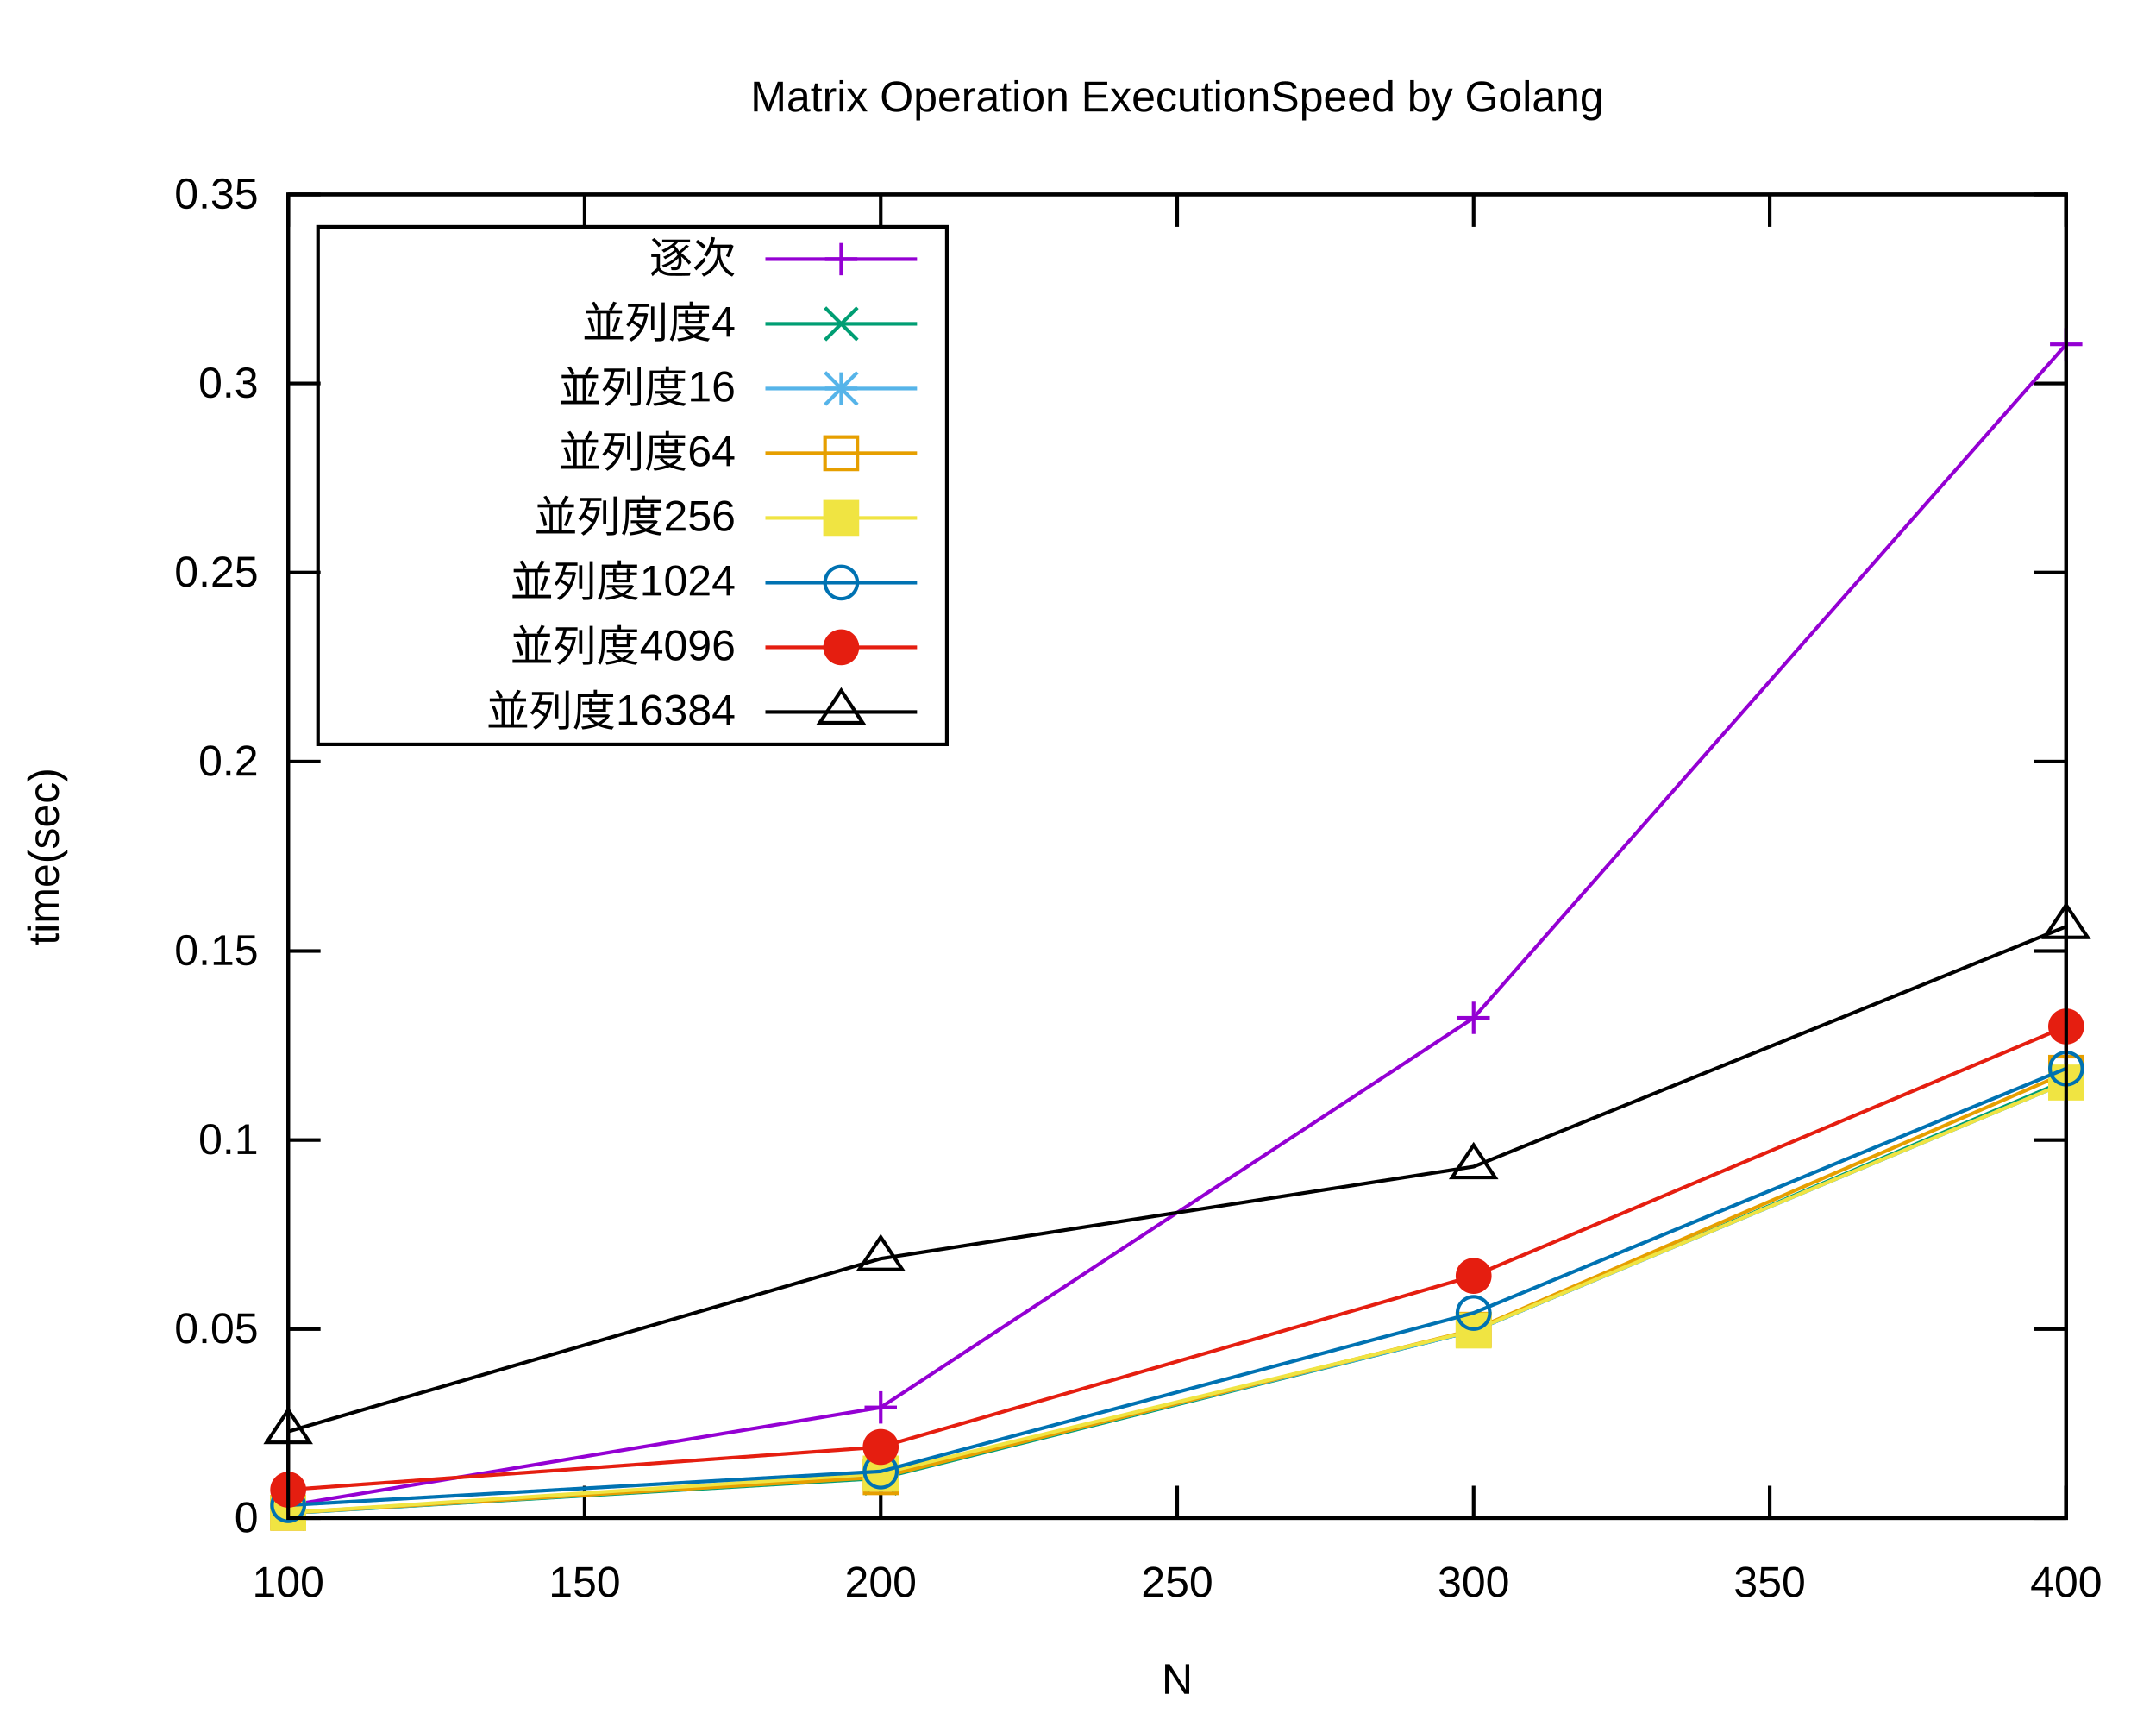
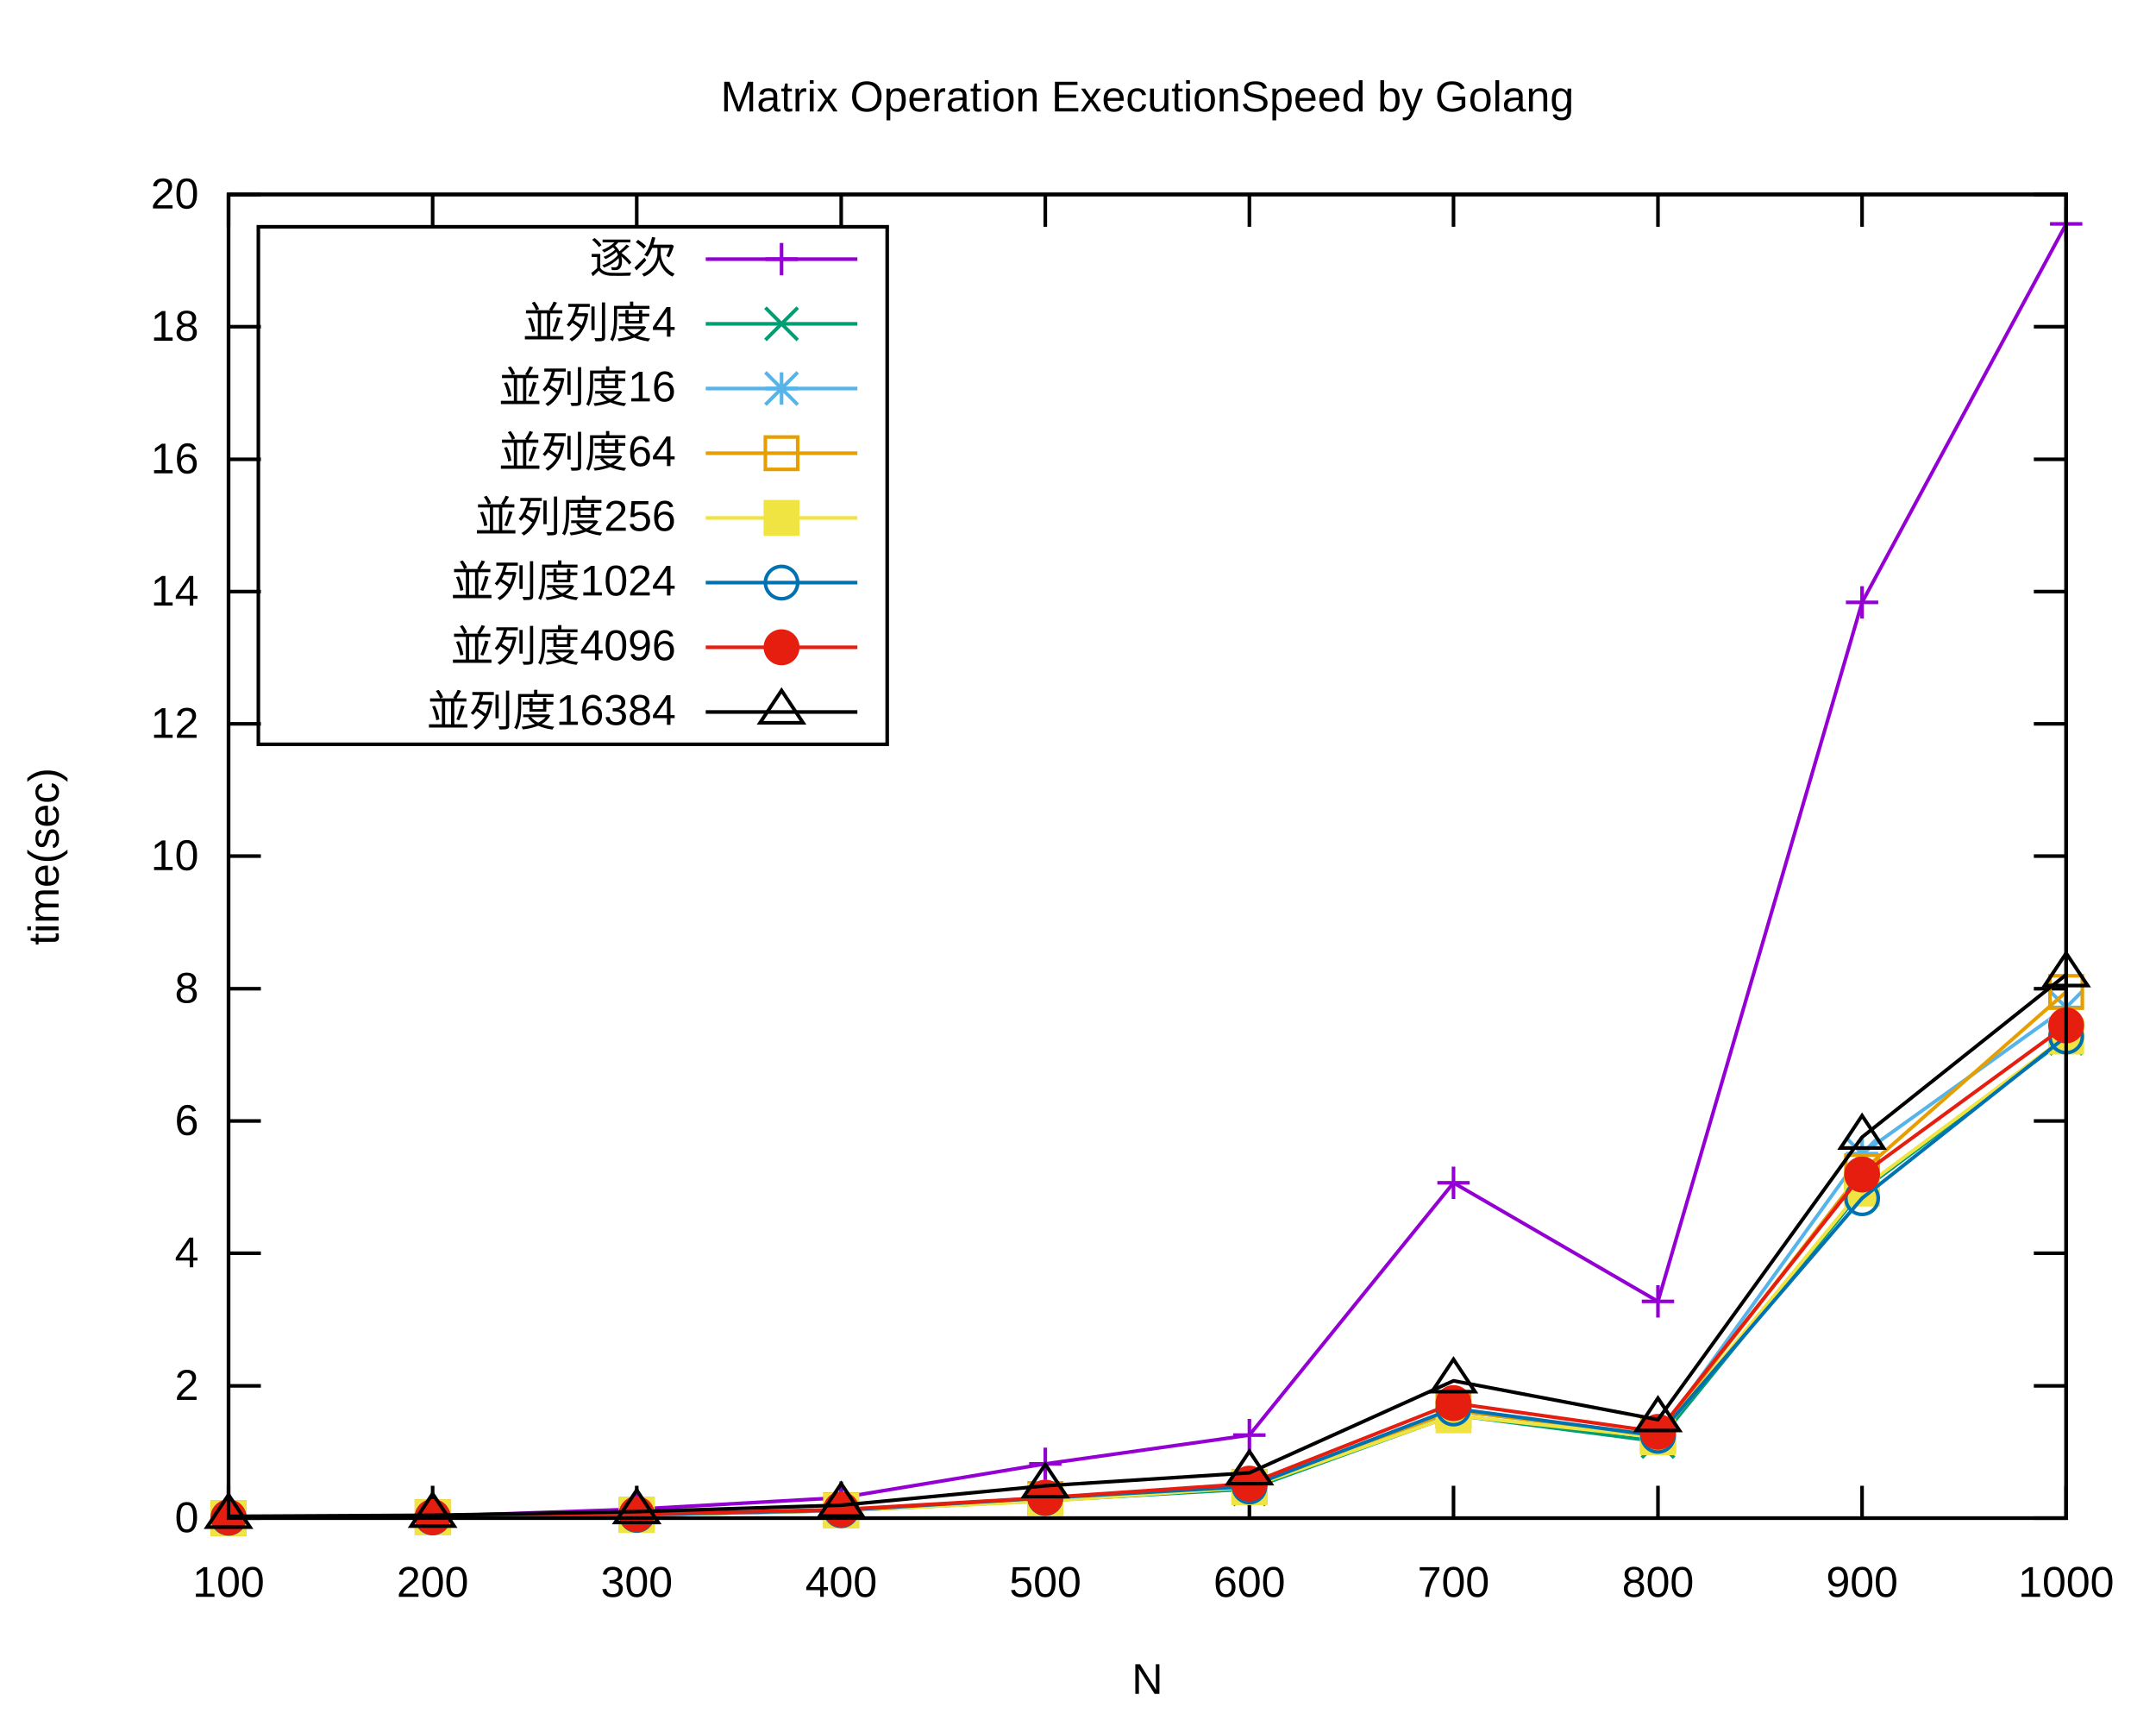
<svg xmlns="http://www.w3.org/2000/svg" xmlns:xlink="http://www.w3.org/1999/xlink" width="600" height="480" viewBox="0 0 600 480">
  <g id="gnuplot_canvas">
    <rect x="0" y="0" width="600" height="480" fill="none" />
    <defs>
      <circle id="gpDot" r="0.5" stroke-width="0.5" />
      <path id="gpPt0" stroke-width="0.222" stroke="currentColor" d="M-1,0 h2 M0,-1 v2" />
      <path id="gpPt1" stroke-width="0.222" stroke="currentColor" d="M-1,-1 L1,1 M1,-1 L-1,1" />
      <path id="gpPt2" stroke-width="0.222" stroke="currentColor" d="M-1,0 L1,0 M0,-1 L0,1 M-1,-1 L1,1 M-1,1 L1,-1" />
      <rect id="gpPt3" stroke-width="0.222" stroke="currentColor" x="-1" y="-1" width="2" height="2" />
      <rect id="gpPt4" stroke-width="0.222" stroke="currentColor" fill="currentColor" x="-1" y="-1" width="2" height="2" />
      <circle id="gpPt5" stroke-width="0.222" stroke="currentColor" cx="0" cy="0" r="1" />
      <use xlink:href="#gpPt5" id="gpPt6" fill="currentColor" stroke="none" />
      <path id="gpPt7" stroke-width="0.222" stroke="currentColor" d="M0,-1.33 L-1.33,0.67 L1.33,0.67 z" />
      <use xlink:href="#gpPt7" id="gpPt8" fill="currentColor" stroke="none" />
      <use xlink:href="#gpPt7" id="gpPt9" stroke="currentColor" transform="rotate(180)" />
      <use xlink:href="#gpPt9" id="gpPt10" fill="currentColor" stroke="none" />
      <use xlink:href="#gpPt3" id="gpPt11" stroke="currentColor" transform="rotate(45)" />
      <use xlink:href="#gpPt11" id="gpPt12" fill="currentColor" stroke="none" />
      <path id="gpPt13" stroke-width="0.222" stroke="currentColor" d="M0,1.330 L1.265,0.411 L0.782,-1.067 L-0.782,-1.076 L-1.265,0.411 z" />
      <use xlink:href="#gpPt13" id="gpPt14" fill="currentColor" stroke="none" />
      <filter id="textbox" filterUnits="objectBoundingBox" x="0" y="0" height="1" width="1">
        <feFlood flood-color="white" flood-opacity="1" result="bgnd" />
        <feComposite in="SourceGraphic" in2="bgnd" operator="atop" />
      </filter>
      <filter id="greybox" filterUnits="objectBoundingBox" x="0" y="0" height="1" width="1">
        <feFlood flood-color="lightgrey" flood-opacity="1" result="grey" />
        <feComposite in="SourceGraphic" in2="grey" operator="atop" />
      </filter>
    </defs>
    <g fill="none" color="white" stroke="currentColor" stroke-width="1.00" stroke-linecap="butt" stroke-linejoin="miter">
</g>
    <g fill="none" color="black" stroke="currentColor" stroke-width="1.00" stroke-linecap="butt" stroke-linejoin="miter">
-       <path stroke="black" d="M80.2,422.4 L89.2,422.4 M575.0,422.4 L566.0,422.4  " />
-       <g transform="translate(71.9,426.3)" stroke="none" fill="black" font-family="Arial" font-size="12.00" text-anchor="end">
+       <path stroke="black" d="M63.6,422.4 L72.6,422.4 M575.0,422.4 L566.0,422.4  " />
+       <g transform="translate(55.3,426.3)" stroke="none" fill="black" font-family="Arial" font-size="12.00" text-anchor="end">
        <text>
          <tspan font-family="Arial"> 0</tspan>
        </text>
      </g>
    </g>
    <g fill="none" color="black" stroke="currentColor" stroke-width="1.00" stroke-linecap="butt" stroke-linejoin="miter">
-       <path stroke="black" d="M80.2,369.8 L89.2,369.8 M575.0,369.8 L566.0,369.8  " />
-       <g transform="translate(71.9,373.7)" stroke="none" fill="black" font-family="Arial" font-size="12.00" text-anchor="end">
-         <text>
-           <tspan font-family="Arial"> 0.05</tspan>
-         </text>
-       </g>
-     </g>
-     <g fill="none" color="black" stroke="currentColor" stroke-width="1.00" stroke-linecap="butt" stroke-linejoin="miter">
-       <path stroke="black" d="M80.2,317.2 L89.2,317.2 M575.0,317.2 L566.0,317.2  " />
-       <g transform="translate(71.9,321.1)" stroke="none" fill="black" font-family="Arial" font-size="12.00" text-anchor="end">
-         <text>
-           <tspan font-family="Arial"> 0.1</tspan>
-         </text>
-       </g>
-     </g>
-     <g fill="none" color="black" stroke="currentColor" stroke-width="1.00" stroke-linecap="butt" stroke-linejoin="miter">
-       <path stroke="black" d="M80.2,264.6 L89.2,264.6 M575.0,264.6 L566.0,264.6  " />
-       <g transform="translate(71.9,268.5)" stroke="none" fill="black" font-family="Arial" font-size="12.00" text-anchor="end">
-         <text>
-           <tspan font-family="Arial"> 0.15</tspan>
-         </text>
-       </g>
-     </g>
-     <g fill="none" color="black" stroke="currentColor" stroke-width="1.00" stroke-linecap="butt" stroke-linejoin="miter">
-       <path stroke="black" d="M80.2,211.9 L89.2,211.9 M575.0,211.9 L566.0,211.9  " />
-       <g transform="translate(71.9,215.8)" stroke="none" fill="black" font-family="Arial" font-size="12.00" text-anchor="end">
-         <text>
-           <tspan font-family="Arial"> 0.2</tspan>
-         </text>
-       </g>
-     </g>
-     <g fill="none" color="black" stroke="currentColor" stroke-width="1.00" stroke-linecap="butt" stroke-linejoin="miter">
-       <path stroke="black" d="M80.2,159.3 L89.2,159.3 M575.0,159.3 L566.0,159.3  " />
-       <g transform="translate(71.9,163.2)" stroke="none" fill="black" font-family="Arial" font-size="12.00" text-anchor="end">
-         <text>
-           <tspan font-family="Arial"> 0.25</tspan>
-         </text>
-       </g>
-     </g>
-     <g fill="none" color="black" stroke="currentColor" stroke-width="1.00" stroke-linecap="butt" stroke-linejoin="miter">
-       <path stroke="black" d="M80.2,106.7 L89.2,106.7 M575.0,106.7 L566.0,106.7  " />
-       <g transform="translate(71.9,110.6)" stroke="none" fill="black" font-family="Arial" font-size="12.00" text-anchor="end">
-         <text>
-           <tspan font-family="Arial"> 0.3</tspan>
-         </text>
-       </g>
-     </g>
-     <g fill="none" color="black" stroke="currentColor" stroke-width="1.00" stroke-linecap="butt" stroke-linejoin="miter">
-       <path stroke="black" d="M80.2,54.1 L89.2,54.1 M575.0,54.1 L566.0,54.1  " />
-       <g transform="translate(71.9,58.0)" stroke="none" fill="black" font-family="Arial" font-size="12.00" text-anchor="end">
-         <text>
-           <tspan font-family="Arial"> 0.35</tspan>
-         </text>
-       </g>
-     </g>
-     <g fill="none" color="black" stroke="currentColor" stroke-width="1.00" stroke-linecap="butt" stroke-linejoin="miter">
-       <path stroke="black" d="M80.2,422.4 L80.2,413.4 M80.2,54.1 L80.2,63.1  " />
-       <g transform="translate(80.2,444.3)" stroke="none" fill="black" font-family="Arial" font-size="12.00" text-anchor="middle">
+       <path stroke="black" d="M63.6,385.6 L72.6,385.6 M575.0,385.6 L566.0,385.6  " />
+       <g transform="translate(55.3,389.5)" stroke="none" fill="black" font-family="Arial" font-size="12.00" text-anchor="end">
+         <text>
+           <tspan font-family="Arial"> 2</tspan>
+         </text>
+       </g>
+     </g>
+     <g fill="none" color="black" stroke="currentColor" stroke-width="1.00" stroke-linecap="butt" stroke-linejoin="miter">
+       <path stroke="black" d="M63.6,348.7 L72.6,348.7 M575.0,348.7 L566.0,348.7  " />
+       <g transform="translate(55.3,352.6)" stroke="none" fill="black" font-family="Arial" font-size="12.00" text-anchor="end">
+         <text>
+           <tspan font-family="Arial"> 4</tspan>
+         </text>
+       </g>
+     </g>
+     <g fill="none" color="black" stroke="currentColor" stroke-width="1.00" stroke-linecap="butt" stroke-linejoin="miter">
+       <path stroke="black" d="M63.6,311.9 L72.6,311.9 M575.0,311.9 L566.0,311.9  " />
+       <g transform="translate(55.3,315.8)" stroke="none" fill="black" font-family="Arial" font-size="12.00" text-anchor="end">
+         <text>
+           <tspan font-family="Arial"> 6</tspan>
+         </text>
+       </g>
+     </g>
+     <g fill="none" color="black" stroke="currentColor" stroke-width="1.00" stroke-linecap="butt" stroke-linejoin="miter">
+       <path stroke="black" d="M63.6,275.1 L72.6,275.1 M575.0,275.1 L566.0,275.1  " />
+       <g transform="translate(55.3,279.0)" stroke="none" fill="black" font-family="Arial" font-size="12.00" text-anchor="end">
+         <text>
+           <tspan font-family="Arial"> 8</tspan>
+         </text>
+       </g>
+     </g>
+     <g fill="none" color="black" stroke="currentColor" stroke-width="1.00" stroke-linecap="butt" stroke-linejoin="miter">
+       <path stroke="black" d="M63.6,238.2 L72.6,238.2 M575.0,238.2 L566.0,238.2  " />
+       <g transform="translate(55.3,242.1)" stroke="none" fill="black" font-family="Arial" font-size="12.00" text-anchor="end">
+         <text>
+           <tspan font-family="Arial"> 10</tspan>
+         </text>
+       </g>
+     </g>
+     <g fill="none" color="black" stroke="currentColor" stroke-width="1.00" stroke-linecap="butt" stroke-linejoin="miter">
+       <path stroke="black" d="M63.6,201.4 L72.6,201.4 M575.0,201.4 L566.0,201.4  " />
+       <g transform="translate(55.3,205.3)" stroke="none" fill="black" font-family="Arial" font-size="12.00" text-anchor="end">
+         <text>
+           <tspan font-family="Arial"> 12</tspan>
+         </text>
+       </g>
+     </g>
+     <g fill="none" color="black" stroke="currentColor" stroke-width="1.00" stroke-linecap="butt" stroke-linejoin="miter">
+       <path stroke="black" d="M63.6,164.6 L72.6,164.6 M575.0,164.6 L566.0,164.6  " />
+       <g transform="translate(55.3,168.5)" stroke="none" fill="black" font-family="Arial" font-size="12.00" text-anchor="end">
+         <text>
+           <tspan font-family="Arial"> 14</tspan>
+         </text>
+       </g>
+     </g>
+     <g fill="none" color="black" stroke="currentColor" stroke-width="1.00" stroke-linecap="butt" stroke-linejoin="miter">
+       <path stroke="black" d="M63.6,127.8 L72.6,127.8 M575.0,127.8 L566.0,127.8  " />
+       <g transform="translate(55.3,131.7)" stroke="none" fill="black" font-family="Arial" font-size="12.00" text-anchor="end">
+         <text>
+           <tspan font-family="Arial"> 16</tspan>
+         </text>
+       </g>
+     </g>
+     <g fill="none" color="black" stroke="currentColor" stroke-width="1.00" stroke-linecap="butt" stroke-linejoin="miter">
+       <path stroke="black" d="M63.6,90.9 L72.6,90.9 M575.0,90.9 L566.0,90.9  " />
+       <g transform="translate(55.3,94.8)" stroke="none" fill="black" font-family="Arial" font-size="12.00" text-anchor="end">
+         <text>
+           <tspan font-family="Arial"> 18</tspan>
+         </text>
+       </g>
+     </g>
+     <g fill="none" color="black" stroke="currentColor" stroke-width="1.00" stroke-linecap="butt" stroke-linejoin="miter">
+       <path stroke="black" d="M63.6,54.1 L72.6,54.1 M575.0,54.1 L566.0,54.1  " />
+       <g transform="translate(55.3,58.0)" stroke="none" fill="black" font-family="Arial" font-size="12.00" text-anchor="end">
+         <text>
+           <tspan font-family="Arial"> 20</tspan>
+         </text>
+       </g>
+     </g>
+     <g fill="none" color="black" stroke="currentColor" stroke-width="1.00" stroke-linecap="butt" stroke-linejoin="miter">
+       <path stroke="black" d="M63.6,422.4 L63.6,413.4 M63.6,54.1 L63.6,63.1  " />
+       <g transform="translate(63.6,444.3)" stroke="none" fill="black" font-family="Arial" font-size="12.00" text-anchor="middle">
        <text>
          <tspan font-family="Arial"> 100</tspan>
        </text>
      </g>
    </g>
    <g fill="none" color="black" stroke="currentColor" stroke-width="1.00" stroke-linecap="butt" stroke-linejoin="miter">
-       <path stroke="black" d="M162.7,422.4 L162.7,413.4 M162.7,54.1 L162.7,63.1  " />
-       <g transform="translate(162.7,444.3)" stroke="none" fill="black" font-family="Arial" font-size="12.00" text-anchor="middle">
-         <text>
-           <tspan font-family="Arial"> 150</tspan>
-         </text>
-       </g>
-     </g>
-     <g fill="none" color="black" stroke="currentColor" stroke-width="1.00" stroke-linecap="butt" stroke-linejoin="miter">
-       <path stroke="black" d="M245.1,422.4 L245.1,413.4 M245.1,54.1 L245.1,63.1  " />
-       <g transform="translate(245.1,444.3)" stroke="none" fill="black" font-family="Arial" font-size="12.00" text-anchor="middle">
+       <path stroke="black" d="M120.4,422.4 L120.4,413.4 M120.4,54.1 L120.4,63.1  " />
+       <g transform="translate(120.4,444.3)" stroke="none" fill="black" font-family="Arial" font-size="12.00" text-anchor="middle">
        <text>
          <tspan font-family="Arial"> 200</tspan>
        </text>
      </g>
    </g>
    <g fill="none" color="black" stroke="currentColor" stroke-width="1.00" stroke-linecap="butt" stroke-linejoin="miter">
-       <path stroke="black" d="M327.6,422.4 L327.6,413.4 M327.6,54.1 L327.6,63.1  " />
-       <g transform="translate(327.6,444.3)" stroke="none" fill="black" font-family="Arial" font-size="12.00" text-anchor="middle">
-         <text>
-           <tspan font-family="Arial"> 250</tspan>
-         </text>
-       </g>
-     </g>
-     <g fill="none" color="black" stroke="currentColor" stroke-width="1.00" stroke-linecap="butt" stroke-linejoin="miter">
-       <path stroke="black" d="M410.1,422.4 L410.1,413.4 M410.1,54.1 L410.1,63.1  " />
-       <g transform="translate(410.1,444.3)" stroke="none" fill="black" font-family="Arial" font-size="12.00" text-anchor="middle">
+       <path stroke="black" d="M177.2,422.4 L177.2,413.4 M177.2,54.1 L177.2,63.1  " />
+       <g transform="translate(177.2,444.3)" stroke="none" fill="black" font-family="Arial" font-size="12.00" text-anchor="middle">
        <text>
          <tspan font-family="Arial"> 300</tspan>
        </text>
      </g>
    </g>
    <g fill="none" color="black" stroke="currentColor" stroke-width="1.00" stroke-linecap="butt" stroke-linejoin="miter">
-       <path stroke="black" d="M492.5,422.4 L492.5,413.4 M492.5,54.1 L492.5,63.1  " />
-       <g transform="translate(492.5,444.3)" stroke="none" fill="black" font-family="Arial" font-size="12.00" text-anchor="middle">
-         <text>
-           <tspan font-family="Arial"> 350</tspan>
+       <path stroke="black" d="M234.1,422.4 L234.1,413.4 M234.1,54.1 L234.1,63.1  " />
+       <g transform="translate(234.1,444.3)" stroke="none" fill="black" font-family="Arial" font-size="12.00" text-anchor="middle">
+         <text>
+           <tspan font-family="Arial"> 400</tspan>
+         </text>
+       </g>
+     </g>
+     <g fill="none" color="black" stroke="currentColor" stroke-width="1.00" stroke-linecap="butt" stroke-linejoin="miter">
+       <path stroke="black" d="M290.9,422.4 L290.9,413.4 M290.9,54.1 L290.9,63.1  " />
+       <g transform="translate(290.9,444.3)" stroke="none" fill="black" font-family="Arial" font-size="12.00" text-anchor="middle">
+         <text>
+           <tspan font-family="Arial"> 500</tspan>
+         </text>
+       </g>
+     </g>
+     <g fill="none" color="black" stroke="currentColor" stroke-width="1.00" stroke-linecap="butt" stroke-linejoin="miter">
+       <path stroke="black" d="M347.7,422.4 L347.7,413.4 M347.7,54.1 L347.7,63.1  " />
+       <g transform="translate(347.7,444.3)" stroke="none" fill="black" font-family="Arial" font-size="12.00" text-anchor="middle">
+         <text>
+           <tspan font-family="Arial"> 600</tspan>
+         </text>
+       </g>
+     </g>
+     <g fill="none" color="black" stroke="currentColor" stroke-width="1.00" stroke-linecap="butt" stroke-linejoin="miter">
+       <path stroke="black" d="M404.5,422.4 L404.5,413.4 M404.5,54.1 L404.5,63.1  " />
+       <g transform="translate(404.5,444.3)" stroke="none" fill="black" font-family="Arial" font-size="12.00" text-anchor="middle">
+         <text>
+           <tspan font-family="Arial"> 700</tspan>
+         </text>
+       </g>
+     </g>
+     <g fill="none" color="black" stroke="currentColor" stroke-width="1.00" stroke-linecap="butt" stroke-linejoin="miter">
+       <path stroke="black" d="M461.4,422.4 L461.4,413.4 M461.4,54.1 L461.4,63.1  " />
+       <g transform="translate(461.4,444.3)" stroke="none" fill="black" font-family="Arial" font-size="12.00" text-anchor="middle">
+         <text>
+           <tspan font-family="Arial"> 800</tspan>
+         </text>
+       </g>
+     </g>
+     <g fill="none" color="black" stroke="currentColor" stroke-width="1.00" stroke-linecap="butt" stroke-linejoin="miter">
+       <path stroke="black" d="M518.2,422.4 L518.2,413.4 M518.2,54.1 L518.2,63.1  " />
+       <g transform="translate(518.2,444.3)" stroke="none" fill="black" font-family="Arial" font-size="12.00" text-anchor="middle">
+         <text>
+           <tspan font-family="Arial"> 900</tspan>
        </text>
      </g>
    </g>
    <g fill="none" color="black" stroke="currentColor" stroke-width="1.00" stroke-linecap="butt" stroke-linejoin="miter">
      <path stroke="black" d="M575.0,422.4 L575.0,413.4 M575.0,54.1 L575.0,63.1  " />
      <g transform="translate(575.0,444.3)" stroke="none" fill="black" font-family="Arial" font-size="12.00" text-anchor="middle">
        <text>
-           <tspan font-family="Arial"> 400</tspan>
-         </text>
-       </g>
-     </g>
-     <g fill="none" color="black" stroke="currentColor" stroke-width="1.00" stroke-linecap="butt" stroke-linejoin="miter">
- </g>
-     <g fill="none" color="black" stroke="currentColor" stroke-width="1.00" stroke-linecap="butt" stroke-linejoin="miter">
-       <path stroke="black" d="M80.2,54.1 L80.2,422.4 L575.0,422.4 L575.0,54.1 L80.2,54.1 Z  " />
+           <tspan font-family="Arial"> 1000</tspan>
+         </text>
+       </g>
+     </g>
+     <g fill="none" color="black" stroke="currentColor" stroke-width="1.00" stroke-linecap="butt" stroke-linejoin="miter">
+ </g>
+     <g fill="none" color="black" stroke="currentColor" stroke-width="1.00" stroke-linecap="butt" stroke-linejoin="miter">
+       <path stroke="black" d="M63.6,54.1 L63.6,422.4 L575.0,422.4 L575.0,54.1 L63.6,54.1 Z  " />
    </g>
    <g fill="none" color="black" stroke="currentColor" stroke-width="1.00" stroke-linecap="butt" stroke-linejoin="miter">
      <g transform="translate(16.3,238.3) rotate(270)" stroke="none" fill="black" font-family="Arial" font-size="12.00" text-anchor="middle">
        <text>
          <tspan font-family="Arial">time(sec)</tspan>
        </text>
      </g>
    </g>
    <g fill="none" color="black" stroke="currentColor" stroke-width="1.00" stroke-linecap="butt" stroke-linejoin="miter">
-       <g transform="translate(327.6,471.3)" stroke="none" fill="black" font-family="Arial" font-size="12.00" text-anchor="middle">
+       <g transform="translate(319.3,471.3)" stroke="none" fill="black" font-family="Arial" font-size="12.00" text-anchor="middle">
        <text>
          <tspan font-family="Arial">N</tspan>
        </text>
      </g>
    </g>
    <g fill="none" color="black" stroke="currentColor" stroke-width="1.00" stroke-linecap="butt" stroke-linejoin="miter">
-       <g transform="translate(327.6,31.0)" stroke="none" fill="black" font-family="Arial" font-size="12.00" text-anchor="middle">
+       <g transform="translate(319.3,31.0)" stroke="none" fill="black" font-family="Arial" font-size="12.00" text-anchor="middle">
        <text>
          <tspan font-family="Arial">Matrix Operation ExecutionSpeed by Golang</tspan>
        </text>
      </g>
    </g>
    <g fill="none" color="black" stroke="currentColor" stroke-width="1.00" stroke-linecap="butt" stroke-linejoin="miter">
-       <path stroke="black" d="M88.5,207.1 L88.5,63.1 L263.5,63.1 L263.5,207.1 L88.5,207.1 Z  " />
+       <path stroke="black" d="M71.9,207.1 L71.9,63.1 L246.9,63.1 L246.9,207.1 L71.9,207.1 Z  " />
    </g>
    <g id="gnuplot_plot_1">
      <g fill="none" color="black" stroke="currentColor" stroke-width="1.00" stroke-linecap="butt" stroke-linejoin="miter">
-         <g transform="translate(204.7,76.0)" stroke="none" fill="black" font-family="Arial" font-size="12.00" text-anchor="end">
+         <g transform="translate(188.1,76.0)" stroke="none" fill="black" font-family="Arial" font-size="12.00" text-anchor="end">
          <text>
            <tspan font-family="Arial">逐次</tspan>
          </text>
        </g>
      </g>
      <g fill="none" color="black" stroke="currentColor" stroke-width="1.00" stroke-linecap="butt" stroke-linejoin="miter">
-         <path stroke="rgb(148,   0, 211)" d="M213.0,72.1 L255.2,72.1 M80.2,418.9 L245.1,391.6 L410.1,283.2 L575.0,95.8  " />
-         <use xlink:href="#gpPt0" transform="translate(80.2,418.9) scale(4.50)" color="rgb(148,   0, 211)" />
-         <use xlink:href="#gpPt0" transform="translate(245.1,391.6) scale(4.50)" color="rgb(148,   0, 211)" />
-         <use xlink:href="#gpPt0" transform="translate(410.1,283.2) scale(4.50)" color="rgb(148,   0, 211)" />
-         <use xlink:href="#gpPt0" transform="translate(575.0,95.8) scale(4.50)" color="rgb(148,   0, 211)" />
-         <use xlink:href="#gpPt0" transform="translate(234.1,72.1) scale(4.50)" color="rgb(148,   0, 211)" />
+         <path stroke="rgb(148,   0, 211)" d="M196.4,72.1 L238.6,72.1 M63.6,422.3 L120.4,421.9 L177.2,419.9 L234.1,416.7 L290.9,407.3 L347.7,399.3   L404.5,329.1 L461.4,362.1 L518.2,167.6 L575.0,62.3  " />
+         <use xlink:href="#gpPt0" transform="translate(63.6,422.3) scale(4.50)" color="rgb(148,   0, 211)" />
+         <use xlink:href="#gpPt0" transform="translate(120.4,421.9) scale(4.50)" color="rgb(148,   0, 211)" />
+         <use xlink:href="#gpPt0" transform="translate(177.2,419.9) scale(4.50)" color="rgb(148,   0, 211)" />
+         <use xlink:href="#gpPt0" transform="translate(234.1,416.7) scale(4.50)" color="rgb(148,   0, 211)" />
+         <use xlink:href="#gpPt0" transform="translate(290.9,407.3) scale(4.50)" color="rgb(148,   0, 211)" />
+         <use xlink:href="#gpPt0" transform="translate(347.7,399.3) scale(4.50)" color="rgb(148,   0, 211)" />
+         <use xlink:href="#gpPt0" transform="translate(404.5,329.1) scale(4.50)" color="rgb(148,   0, 211)" />
+         <use xlink:href="#gpPt0" transform="translate(461.4,362.1) scale(4.50)" color="rgb(148,   0, 211)" />
+         <use xlink:href="#gpPt0" transform="translate(518.2,167.6) scale(4.50)" color="rgb(148,   0, 211)" />
+         <use xlink:href="#gpPt0" transform="translate(575.0,62.3) scale(4.50)" color="rgb(148,   0, 211)" />
+         <use xlink:href="#gpPt0" transform="translate(217.5,72.1) scale(4.50)" color="rgb(148,   0, 211)" />
      </g>
    </g>
    <g id="gnuplot_plot_2">
      <g fill="none" color="black" stroke="currentColor" stroke-width="1.00" stroke-linecap="butt" stroke-linejoin="miter">
-         <g transform="translate(204.7,94.0)" stroke="none" fill="black" font-family="Arial" font-size="12.00" text-anchor="end">
+         <g transform="translate(188.1,94.0)" stroke="none" fill="black" font-family="Arial" font-size="12.00" text-anchor="end">
          <text>
            <tspan font-family="Arial">並列度4</tspan>
          </text>
        </g>
      </g>
      <g fill="none" color="black" stroke="currentColor" stroke-width="1.00" stroke-linecap="butt" stroke-linejoin="miter">
-         <path stroke="rgb(  0, 158, 115)" d="M213.0,90.1 L255.2,90.1 M80.2,421.0 L245.1,411.3 L410.1,370.3 L575.0,300.6  " />
-         <use xlink:href="#gpPt1" transform="translate(80.2,421.0) scale(4.50)" color="rgb(  0, 158, 115)" />
-         <use xlink:href="#gpPt1" transform="translate(245.1,411.3) scale(4.50)" color="rgb(  0, 158, 115)" />
-         <use xlink:href="#gpPt1" transform="translate(410.1,370.3) scale(4.50)" color="rgb(  0, 158, 115)" />
-         <use xlink:href="#gpPt1" transform="translate(575.0,300.6) scale(4.50)" color="rgb(  0, 158, 115)" />
-         <use xlink:href="#gpPt1" transform="translate(234.1,90.1) scale(4.50)" color="rgb(  0, 158, 115)" />
+         <path stroke="rgb(  0, 158, 115)" d="M196.4,90.1 L238.6,90.1 M63.6,422.4 L120.4,422.2 L177.2,421.5 L234.1,420.3 L290.9,417.5 L347.7,414.3   L404.5,393.7 L461.4,401.1 L518.2,331.2 L575.0,288.9  " />
+         <use xlink:href="#gpPt1" transform="translate(63.6,422.4) scale(4.50)" color="rgb(  0, 158, 115)" />
+         <use xlink:href="#gpPt1" transform="translate(120.4,422.2) scale(4.50)" color="rgb(  0, 158, 115)" />
+         <use xlink:href="#gpPt1" transform="translate(177.2,421.5) scale(4.50)" color="rgb(  0, 158, 115)" />
+         <use xlink:href="#gpPt1" transform="translate(234.1,420.3) scale(4.50)" color="rgb(  0, 158, 115)" />
+         <use xlink:href="#gpPt1" transform="translate(290.9,417.5) scale(4.50)" color="rgb(  0, 158, 115)" />
+         <use xlink:href="#gpPt1" transform="translate(347.7,414.3) scale(4.50)" color="rgb(  0, 158, 115)" />
+         <use xlink:href="#gpPt1" transform="translate(404.5,393.7) scale(4.50)" color="rgb(  0, 158, 115)" />
+         <use xlink:href="#gpPt1" transform="translate(461.4,401.1) scale(4.50)" color="rgb(  0, 158, 115)" />
+         <use xlink:href="#gpPt1" transform="translate(518.2,331.2) scale(4.50)" color="rgb(  0, 158, 115)" />
+         <use xlink:href="#gpPt1" transform="translate(575.0,288.9) scale(4.50)" color="rgb(  0, 158, 115)" />
+         <use xlink:href="#gpPt1" transform="translate(217.5,90.1) scale(4.50)" color="rgb(  0, 158, 115)" />
      </g>
    </g>
    <g id="gnuplot_plot_3">
      <g fill="none" color="black" stroke="currentColor" stroke-width="1.00" stroke-linecap="butt" stroke-linejoin="miter">
-         <g transform="translate(204.7,112.0)" stroke="none" fill="black" font-family="Arial" font-size="12.00" text-anchor="end">
+         <g transform="translate(188.1,112.0)" stroke="none" fill="black" font-family="Arial" font-size="12.00" text-anchor="end">
          <text>
            <tspan font-family="Arial">並列度16</tspan>
          </text>
        </g>
      </g>
      <g fill="none" color="black" stroke="currentColor" stroke-width="1.00" stroke-linecap="butt" stroke-linejoin="miter">
-         <path stroke="rgb( 86, 180, 233)" d="M213.0,108.1 L255.2,108.1 M80.2,421.0 L245.1,410.8 L410.1,370.3 L575.0,301.2  " />
-         <use xlink:href="#gpPt2" transform="translate(80.2,421.0) scale(4.50)" color="rgb( 86, 180, 233)" />
-         <use xlink:href="#gpPt2" transform="translate(245.1,410.8) scale(4.50)" color="rgb( 86, 180, 233)" />
-         <use xlink:href="#gpPt2" transform="translate(410.1,370.3) scale(4.50)" color="rgb( 86, 180, 233)" />
-         <use xlink:href="#gpPt2" transform="translate(575.0,301.2) scale(4.50)" color="rgb( 86, 180, 233)" />
-         <use xlink:href="#gpPt2" transform="translate(234.1,108.1) scale(4.50)" color="rgb( 86, 180, 233)" />
+         <path stroke="rgb( 86, 180, 233)" d="M196.4,108.1 L238.6,108.1 M63.6,422.4 L120.4,422.2 L177.2,421.5 L234.1,420.3 L290.9,417.5 L347.7,413.8   L404.5,392.4 L461.4,399.6 L518.2,321.0 L575.0,280.3  " />
+         <use xlink:href="#gpPt2" transform="translate(63.6,422.4) scale(4.50)" color="rgb( 86, 180, 233)" />
+         <use xlink:href="#gpPt2" transform="translate(120.4,422.2) scale(4.50)" color="rgb( 86, 180, 233)" />
+         <use xlink:href="#gpPt2" transform="translate(177.2,421.5) scale(4.50)" color="rgb( 86, 180, 233)" />
+         <use xlink:href="#gpPt2" transform="translate(234.1,420.3) scale(4.50)" color="rgb( 86, 180, 233)" />
+         <use xlink:href="#gpPt2" transform="translate(290.9,417.5) scale(4.50)" color="rgb( 86, 180, 233)" />
+         <use xlink:href="#gpPt2" transform="translate(347.7,413.8) scale(4.50)" color="rgb( 86, 180, 233)" />
+         <use xlink:href="#gpPt2" transform="translate(404.5,392.4) scale(4.50)" color="rgb( 86, 180, 233)" />
+         <use xlink:href="#gpPt2" transform="translate(461.4,399.6) scale(4.50)" color="rgb( 86, 180, 233)" />
+         <use xlink:href="#gpPt2" transform="translate(518.2,321.0) scale(4.50)" color="rgb( 86, 180, 233)" />
+         <use xlink:href="#gpPt2" transform="translate(575.0,280.3) scale(4.50)" color="rgb( 86, 180, 233)" />
+         <use xlink:href="#gpPt2" transform="translate(217.5,108.1) scale(4.50)" color="rgb( 86, 180, 233)" />
      </g>
    </g>
    <g id="gnuplot_plot_4">
      <g fill="none" color="black" stroke="currentColor" stroke-width="1.00" stroke-linecap="butt" stroke-linejoin="miter">
-         <g transform="translate(204.7,130.0)" stroke="none" fill="black" font-family="Arial" font-size="12.00" text-anchor="end">
+         <g transform="translate(188.1,130.0)" stroke="none" fill="black" font-family="Arial" font-size="12.00" text-anchor="end">
          <text>
            <tspan font-family="Arial">並列度64</tspan>
          </text>
        </g>
      </g>
      <g fill="none" color="black" stroke="currentColor" stroke-width="1.00" stroke-linecap="butt" stroke-linejoin="miter">
-         <path stroke="rgb(230, 159,   0)" d="M213.0,126.1 L255.2,126.1 M80.2,420.9 L245.1,411.0 L410.1,370.0 L575.0,298.5  " />
-         <use xlink:href="#gpPt3" transform="translate(80.2,420.9) scale(4.50)" color="rgb(230, 159,   0)" />
-         <use xlink:href="#gpPt3" transform="translate(245.1,411.0) scale(4.50)" color="rgb(230, 159,   0)" />
-         <use xlink:href="#gpPt3" transform="translate(410.1,370.0) scale(4.50)" color="rgb(230, 159,   0)" />
-         <use xlink:href="#gpPt3" transform="translate(575.0,298.5) scale(4.50)" color="rgb(230, 159,   0)" />
-         <use xlink:href="#gpPt3" transform="translate(234.1,126.1) scale(4.50)" color="rgb(230, 159,   0)" />
+         <path stroke="rgb(230, 159,   0)" d="M196.4,126.1 L238.6,126.1 M63.6,422.4 L120.4,422.2 L177.2,421.5 L234.1,420.2 L290.9,417.1 L347.7,413.7   L404.5,392.5 L461.4,399.3 L518.2,325.9 L575.0,276.0  " />
+         <use xlink:href="#gpPt3" transform="translate(63.6,422.4) scale(4.50)" color="rgb(230, 159,   0)" />
+         <use xlink:href="#gpPt3" transform="translate(120.4,422.2) scale(4.50)" color="rgb(230, 159,   0)" />
+         <use xlink:href="#gpPt3" transform="translate(177.2,421.5) scale(4.50)" color="rgb(230, 159,   0)" />
+         <use xlink:href="#gpPt3" transform="translate(234.1,420.2) scale(4.50)" color="rgb(230, 159,   0)" />
+         <use xlink:href="#gpPt3" transform="translate(290.9,417.1) scale(4.50)" color="rgb(230, 159,   0)" />
+         <use xlink:href="#gpPt3" transform="translate(347.7,413.7) scale(4.50)" color="rgb(230, 159,   0)" />
+         <use xlink:href="#gpPt3" transform="translate(404.5,392.5) scale(4.50)" color="rgb(230, 159,   0)" />
+         <use xlink:href="#gpPt3" transform="translate(461.4,399.3) scale(4.50)" color="rgb(230, 159,   0)" />
+         <use xlink:href="#gpPt3" transform="translate(518.2,325.9) scale(4.50)" color="rgb(230, 159,   0)" />
+         <use xlink:href="#gpPt3" transform="translate(575.0,276.0) scale(4.50)" color="rgb(230, 159,   0)" />
+         <use xlink:href="#gpPt3" transform="translate(217.5,126.1) scale(4.50)" color="rgb(230, 159,   0)" />
      </g>
    </g>
    <g id="gnuplot_plot_5">
      <g fill="none" color="black" stroke="currentColor" stroke-width="1.00" stroke-linecap="butt" stroke-linejoin="miter">
-         <g transform="translate(204.7,148.0)" stroke="none" fill="black" font-family="Arial" font-size="12.00" text-anchor="end">
+         <g transform="translate(188.1,148.0)" stroke="none" fill="black" font-family="Arial" font-size="12.00" text-anchor="end">
          <text>
            <tspan font-family="Arial">並列度256</tspan>
          </text>
        </g>
      </g>
      <g fill="none" color="black" stroke="currentColor" stroke-width="1.00" stroke-linecap="butt" stroke-linejoin="miter">
-         <path stroke="rgb(240, 228,  66)" d="M213.0,144.1 L255.2,144.1 M80.2,420.9 L245.1,410.0 L410.1,370.2 L575.0,301.2  " />
-         <use xlink:href="#gpPt4" transform="translate(80.2,420.9) scale(4.50)" color="rgb(240, 228,  66)" />
-         <use xlink:href="#gpPt4" transform="translate(245.1,410.0) scale(4.50)" color="rgb(240, 228,  66)" />
-         <use xlink:href="#gpPt4" transform="translate(410.1,370.2) scale(4.50)" color="rgb(240, 228,  66)" />
-         <use xlink:href="#gpPt4" transform="translate(575.0,301.2) scale(4.50)" color="rgb(240, 228,  66)" />
-         <use xlink:href="#gpPt4" transform="translate(234.1,144.1) scale(4.50)" color="rgb(240, 228,  66)" />
+         <path stroke="rgb(240, 228,  66)" d="M196.4,144.1 L238.6,144.1 M63.6,422.4 L120.4,422.2 L177.2,421.5 L234.1,420.3 L290.9,417.7 L347.7,413.8   L404.5,393.8 L461.4,399.9 L518.2,330.7 L575.0,288.4  " />
+         <use xlink:href="#gpPt4" transform="translate(63.6,422.4) scale(4.50)" color="rgb(240, 228,  66)" />
+         <use xlink:href="#gpPt4" transform="translate(120.4,422.2) scale(4.50)" color="rgb(240, 228,  66)" />
+         <use xlink:href="#gpPt4" transform="translate(177.2,421.5) scale(4.50)" color="rgb(240, 228,  66)" />
+         <use xlink:href="#gpPt4" transform="translate(234.1,420.3) scale(4.50)" color="rgb(240, 228,  66)" />
+         <use xlink:href="#gpPt4" transform="translate(290.9,417.7) scale(4.50)" color="rgb(240, 228,  66)" />
+         <use xlink:href="#gpPt4" transform="translate(347.7,413.8) scale(4.50)" color="rgb(240, 228,  66)" />
+         <use xlink:href="#gpPt4" transform="translate(404.5,393.8) scale(4.50)" color="rgb(240, 228,  66)" />
+         <use xlink:href="#gpPt4" transform="translate(461.4,399.9) scale(4.50)" color="rgb(240, 228,  66)" />
+         <use xlink:href="#gpPt4" transform="translate(518.2,330.7) scale(4.50)" color="rgb(240, 228,  66)" />
+         <use xlink:href="#gpPt4" transform="translate(575.0,288.4) scale(4.50)" color="rgb(240, 228,  66)" />
+         <use xlink:href="#gpPt4" transform="translate(217.5,144.1) scale(4.50)" color="rgb(240, 228,  66)" />
      </g>
    </g>
    <g id="gnuplot_plot_6">
      <g fill="none" color="black" stroke="currentColor" stroke-width="1.00" stroke-linecap="butt" stroke-linejoin="miter">
-         <g transform="translate(204.7,166.0)" stroke="none" fill="black" font-family="Arial" font-size="12.00" text-anchor="end">
+         <g transform="translate(188.1,166.0)" stroke="none" fill="black" font-family="Arial" font-size="12.00" text-anchor="end">
          <text>
            <tspan font-family="Arial">並列度1024</tspan>
          </text>
        </g>
      </g>
      <g fill="none" color="black" stroke="currentColor" stroke-width="1.00" stroke-linecap="butt" stroke-linejoin="miter">
-         <path stroke="rgb(  0, 114, 178)" d="M213.0,162.1 L255.2,162.1 M80.2,418.8 L245.1,409.4 L410.1,365.3 L575.0,297.3  " />
-         <use xlink:href="#gpPt5" transform="translate(80.2,418.8) scale(4.50)" color="rgb(  0, 114, 178)" />
-         <use xlink:href="#gpPt5" transform="translate(245.1,409.4) scale(4.50)" color="rgb(  0, 114, 178)" />
-         <use xlink:href="#gpPt5" transform="translate(410.1,365.3) scale(4.50)" color="rgb(  0, 114, 178)" />
-         <use xlink:href="#gpPt5" transform="translate(575.0,297.3) scale(4.50)" color="rgb(  0, 114, 178)" />
-         <use xlink:href="#gpPt5" transform="translate(234.1,162.1) scale(4.50)" color="rgb(  0, 114, 178)" />
+         <path stroke="rgb(  0, 114, 178)" d="M196.4,162.1 L238.6,162.1 M63.6,422.3 L120.4,422.2 L177.2,421.5 L234.1,420.2 L290.9,416.8 L347.7,413.6   L404.5,391.9 L461.4,399.5 L518.2,333.4 L575.0,288.4  " />
+         <use xlink:href="#gpPt5" transform="translate(63.6,422.3) scale(4.50)" color="rgb(  0, 114, 178)" />
+         <use xlink:href="#gpPt5" transform="translate(120.4,422.2) scale(4.50)" color="rgb(  0, 114, 178)" />
+         <use xlink:href="#gpPt5" transform="translate(177.2,421.5) scale(4.50)" color="rgb(  0, 114, 178)" />
+         <use xlink:href="#gpPt5" transform="translate(234.1,420.2) scale(4.50)" color="rgb(  0, 114, 178)" />
+         <use xlink:href="#gpPt5" transform="translate(290.9,416.8) scale(4.50)" color="rgb(  0, 114, 178)" />
+         <use xlink:href="#gpPt5" transform="translate(347.7,413.6) scale(4.50)" color="rgb(  0, 114, 178)" />
+         <use xlink:href="#gpPt5" transform="translate(404.5,391.9) scale(4.50)" color="rgb(  0, 114, 178)" />
+         <use xlink:href="#gpPt5" transform="translate(461.4,399.5) scale(4.50)" color="rgb(  0, 114, 178)" />
+         <use xlink:href="#gpPt5" transform="translate(518.2,333.4) scale(4.50)" color="rgb(  0, 114, 178)" />
+         <use xlink:href="#gpPt5" transform="translate(575.0,288.4) scale(4.50)" color="rgb(  0, 114, 178)" />
+         <use xlink:href="#gpPt5" transform="translate(217.5,162.1) scale(4.50)" color="rgb(  0, 114, 178)" />
      </g>
    </g>
    <g id="gnuplot_plot_7">
      <g fill="none" color="black" stroke="currentColor" stroke-width="1.00" stroke-linecap="butt" stroke-linejoin="miter">
-         <g transform="translate(204.7,184.0)" stroke="none" fill="black" font-family="Arial" font-size="12.00" text-anchor="end">
+         <g transform="translate(188.1,184.0)" stroke="none" fill="black" font-family="Arial" font-size="12.00" text-anchor="end">
          <text>
            <tspan font-family="Arial">並列度4096</tspan>
          </text>
        </g>
      </g>
      <g fill="none" color="black" stroke="currentColor" stroke-width="1.00" stroke-linecap="butt" stroke-linejoin="miter">
-         <path stroke="rgb(229,  30,  16)" d="M213.0,180.1 L255.2,180.1 M80.2,414.5 L245.1,402.6 L410.1,355.0 L575.0,285.6  " />
-         <use xlink:href="#gpPt6" transform="translate(80.2,414.5) scale(4.50)" color="rgb(229,  30,  16)" />
-         <use xlink:href="#gpPt6" transform="translate(245.1,402.6) scale(4.50)" color="rgb(229,  30,  16)" />
-         <use xlink:href="#gpPt6" transform="translate(410.1,355.0) scale(4.50)" color="rgb(229,  30,  16)" />
-         <use xlink:href="#gpPt6" transform="translate(575.0,285.6) scale(4.50)" color="rgb(229,  30,  16)" />
-         <use xlink:href="#gpPt6" transform="translate(234.1,180.1) scale(4.50)" color="rgb(229,  30,  16)" />
+         <path stroke="rgb(229,  30,  16)" d="M196.4,180.1 L238.6,180.1 M63.6,422.2 L120.4,422.1 L177.2,421.3 L234.1,420.0 L290.9,416.7 L347.7,412.8   L404.5,390.4 L461.4,398.4 L518.2,326.8 L575.0,285.3  " />
+         <use xlink:href="#gpPt6" transform="translate(63.6,422.2) scale(4.50)" color="rgb(229,  30,  16)" />
+         <use xlink:href="#gpPt6" transform="translate(120.4,422.1) scale(4.50)" color="rgb(229,  30,  16)" />
+         <use xlink:href="#gpPt6" transform="translate(177.2,421.3) scale(4.50)" color="rgb(229,  30,  16)" />
+         <use xlink:href="#gpPt6" transform="translate(234.1,420.0) scale(4.50)" color="rgb(229,  30,  16)" />
+         <use xlink:href="#gpPt6" transform="translate(290.9,416.7) scale(4.50)" color="rgb(229,  30,  16)" />
+         <use xlink:href="#gpPt6" transform="translate(347.7,412.8) scale(4.50)" color="rgb(229,  30,  16)" />
+         <use xlink:href="#gpPt6" transform="translate(404.5,390.4) scale(4.50)" color="rgb(229,  30,  16)" />
+         <use xlink:href="#gpPt6" transform="translate(461.4,398.4) scale(4.50)" color="rgb(229,  30,  16)" />
+         <use xlink:href="#gpPt6" transform="translate(518.2,326.8) scale(4.50)" color="rgb(229,  30,  16)" />
+         <use xlink:href="#gpPt6" transform="translate(575.0,285.3) scale(4.50)" color="rgb(229,  30,  16)" />
+         <use xlink:href="#gpPt6" transform="translate(217.5,180.1) scale(4.50)" color="rgb(229,  30,  16)" />
      </g>
    </g>
    <g id="gnuplot_plot_8">
      <g fill="none" color="black" stroke="currentColor" stroke-width="1.00" stroke-linecap="butt" stroke-linejoin="miter">
-         <g transform="translate(204.7,202.0)" stroke="none" fill="black" font-family="Arial" font-size="12.00" text-anchor="end">
+         <g transform="translate(188.1,202.0)" stroke="none" fill="black" font-family="Arial" font-size="12.00" text-anchor="end">
          <text>
            <tspan font-family="Arial">並列度16384</tspan>
          </text>
        </g>
      </g>
      <g fill="none" color="black" stroke="currentColor" stroke-width="1.00" stroke-linecap="butt" stroke-linejoin="miter">
-         <path stroke="rgb(  0,   0,   0)" d="M213.0,198.1 L255.2,198.1 M80.2,398.3 L245.1,350.2 L410.1,324.6 L575.0,257.8  " />
-         <use xlink:href="#gpPt7" transform="translate(80.2,398.3) scale(4.50)" color="rgb(  0,   0,   0)" />
-         <use xlink:href="#gpPt7" transform="translate(245.1,350.2) scale(4.50)" color="rgb(  0,   0,   0)" />
-         <use xlink:href="#gpPt7" transform="translate(410.1,324.6) scale(4.50)" color="rgb(  0,   0,   0)" />
-         <use xlink:href="#gpPt7" transform="translate(575.0,257.8) scale(4.50)" color="rgb(  0,   0,   0)" />
-         <use xlink:href="#gpPt7" transform="translate(234.1,198.1) scale(4.50)" color="rgb(  0,   0,   0)" />
+         <path stroke="rgb(  0,   0,   0)" d="M196.4,198.1 L238.6,198.1 M63.6,421.9 L120.4,421.6 L177.2,420.6 L234.1,418.8 L290.9,413.4 L347.7,409.8   L404.5,384.2 L461.4,395.0 L518.2,316.4 L575.0,271.2  " />
+         <use xlink:href="#gpPt7" transform="translate(63.6,421.9) scale(4.50)" color="rgb(  0,   0,   0)" />
+         <use xlink:href="#gpPt7" transform="translate(120.4,421.6) scale(4.50)" color="rgb(  0,   0,   0)" />
+         <use xlink:href="#gpPt7" transform="translate(177.2,420.6) scale(4.50)" color="rgb(  0,   0,   0)" />
+         <use xlink:href="#gpPt7" transform="translate(234.1,418.8) scale(4.50)" color="rgb(  0,   0,   0)" />
+         <use xlink:href="#gpPt7" transform="translate(290.9,413.4) scale(4.50)" color="rgb(  0,   0,   0)" />
+         <use xlink:href="#gpPt7" transform="translate(347.7,409.8) scale(4.50)" color="rgb(  0,   0,   0)" />
+         <use xlink:href="#gpPt7" transform="translate(404.5,384.2) scale(4.50)" color="rgb(  0,   0,   0)" />
+         <use xlink:href="#gpPt7" transform="translate(461.4,395.0) scale(4.50)" color="rgb(  0,   0,   0)" />
+         <use xlink:href="#gpPt7" transform="translate(518.2,316.4) scale(4.50)" color="rgb(  0,   0,   0)" />
+         <use xlink:href="#gpPt7" transform="translate(575.0,271.2) scale(4.50)" color="rgb(  0,   0,   0)" />
+         <use xlink:href="#gpPt7" transform="translate(217.5,198.1) scale(4.50)" color="rgb(  0,   0,   0)" />
      </g>
    </g>
    <g fill="none" color="white" stroke="rgb(  0,   0,   0)" stroke-width="2.00" stroke-linecap="butt" stroke-linejoin="miter">
</g>
    <g fill="none" color="black" stroke="currentColor" stroke-width="2.00" stroke-linecap="butt" stroke-linejoin="miter">
</g>
    <g fill="none" color="black" stroke="black" stroke-width="1.00" stroke-linecap="butt" stroke-linejoin="miter">
</g>
    <g fill="none" color="black" stroke="currentColor" stroke-width="1.00" stroke-linecap="butt" stroke-linejoin="miter">
-       <path stroke="black" d="M80.2,54.1 L80.2,422.4 L575.0,422.4 L575.0,54.1 L80.2,54.1 Z  " />
+       <path stroke="black" d="M63.6,54.1 L63.6,422.4 L575.0,422.4 L575.0,54.1 L63.6,54.1 Z  " />
    </g>
    <g fill="none" color="black" stroke="currentColor" stroke-width="1.00" stroke-linecap="butt" stroke-linejoin="miter">
</g>
  </g>
</svg>
